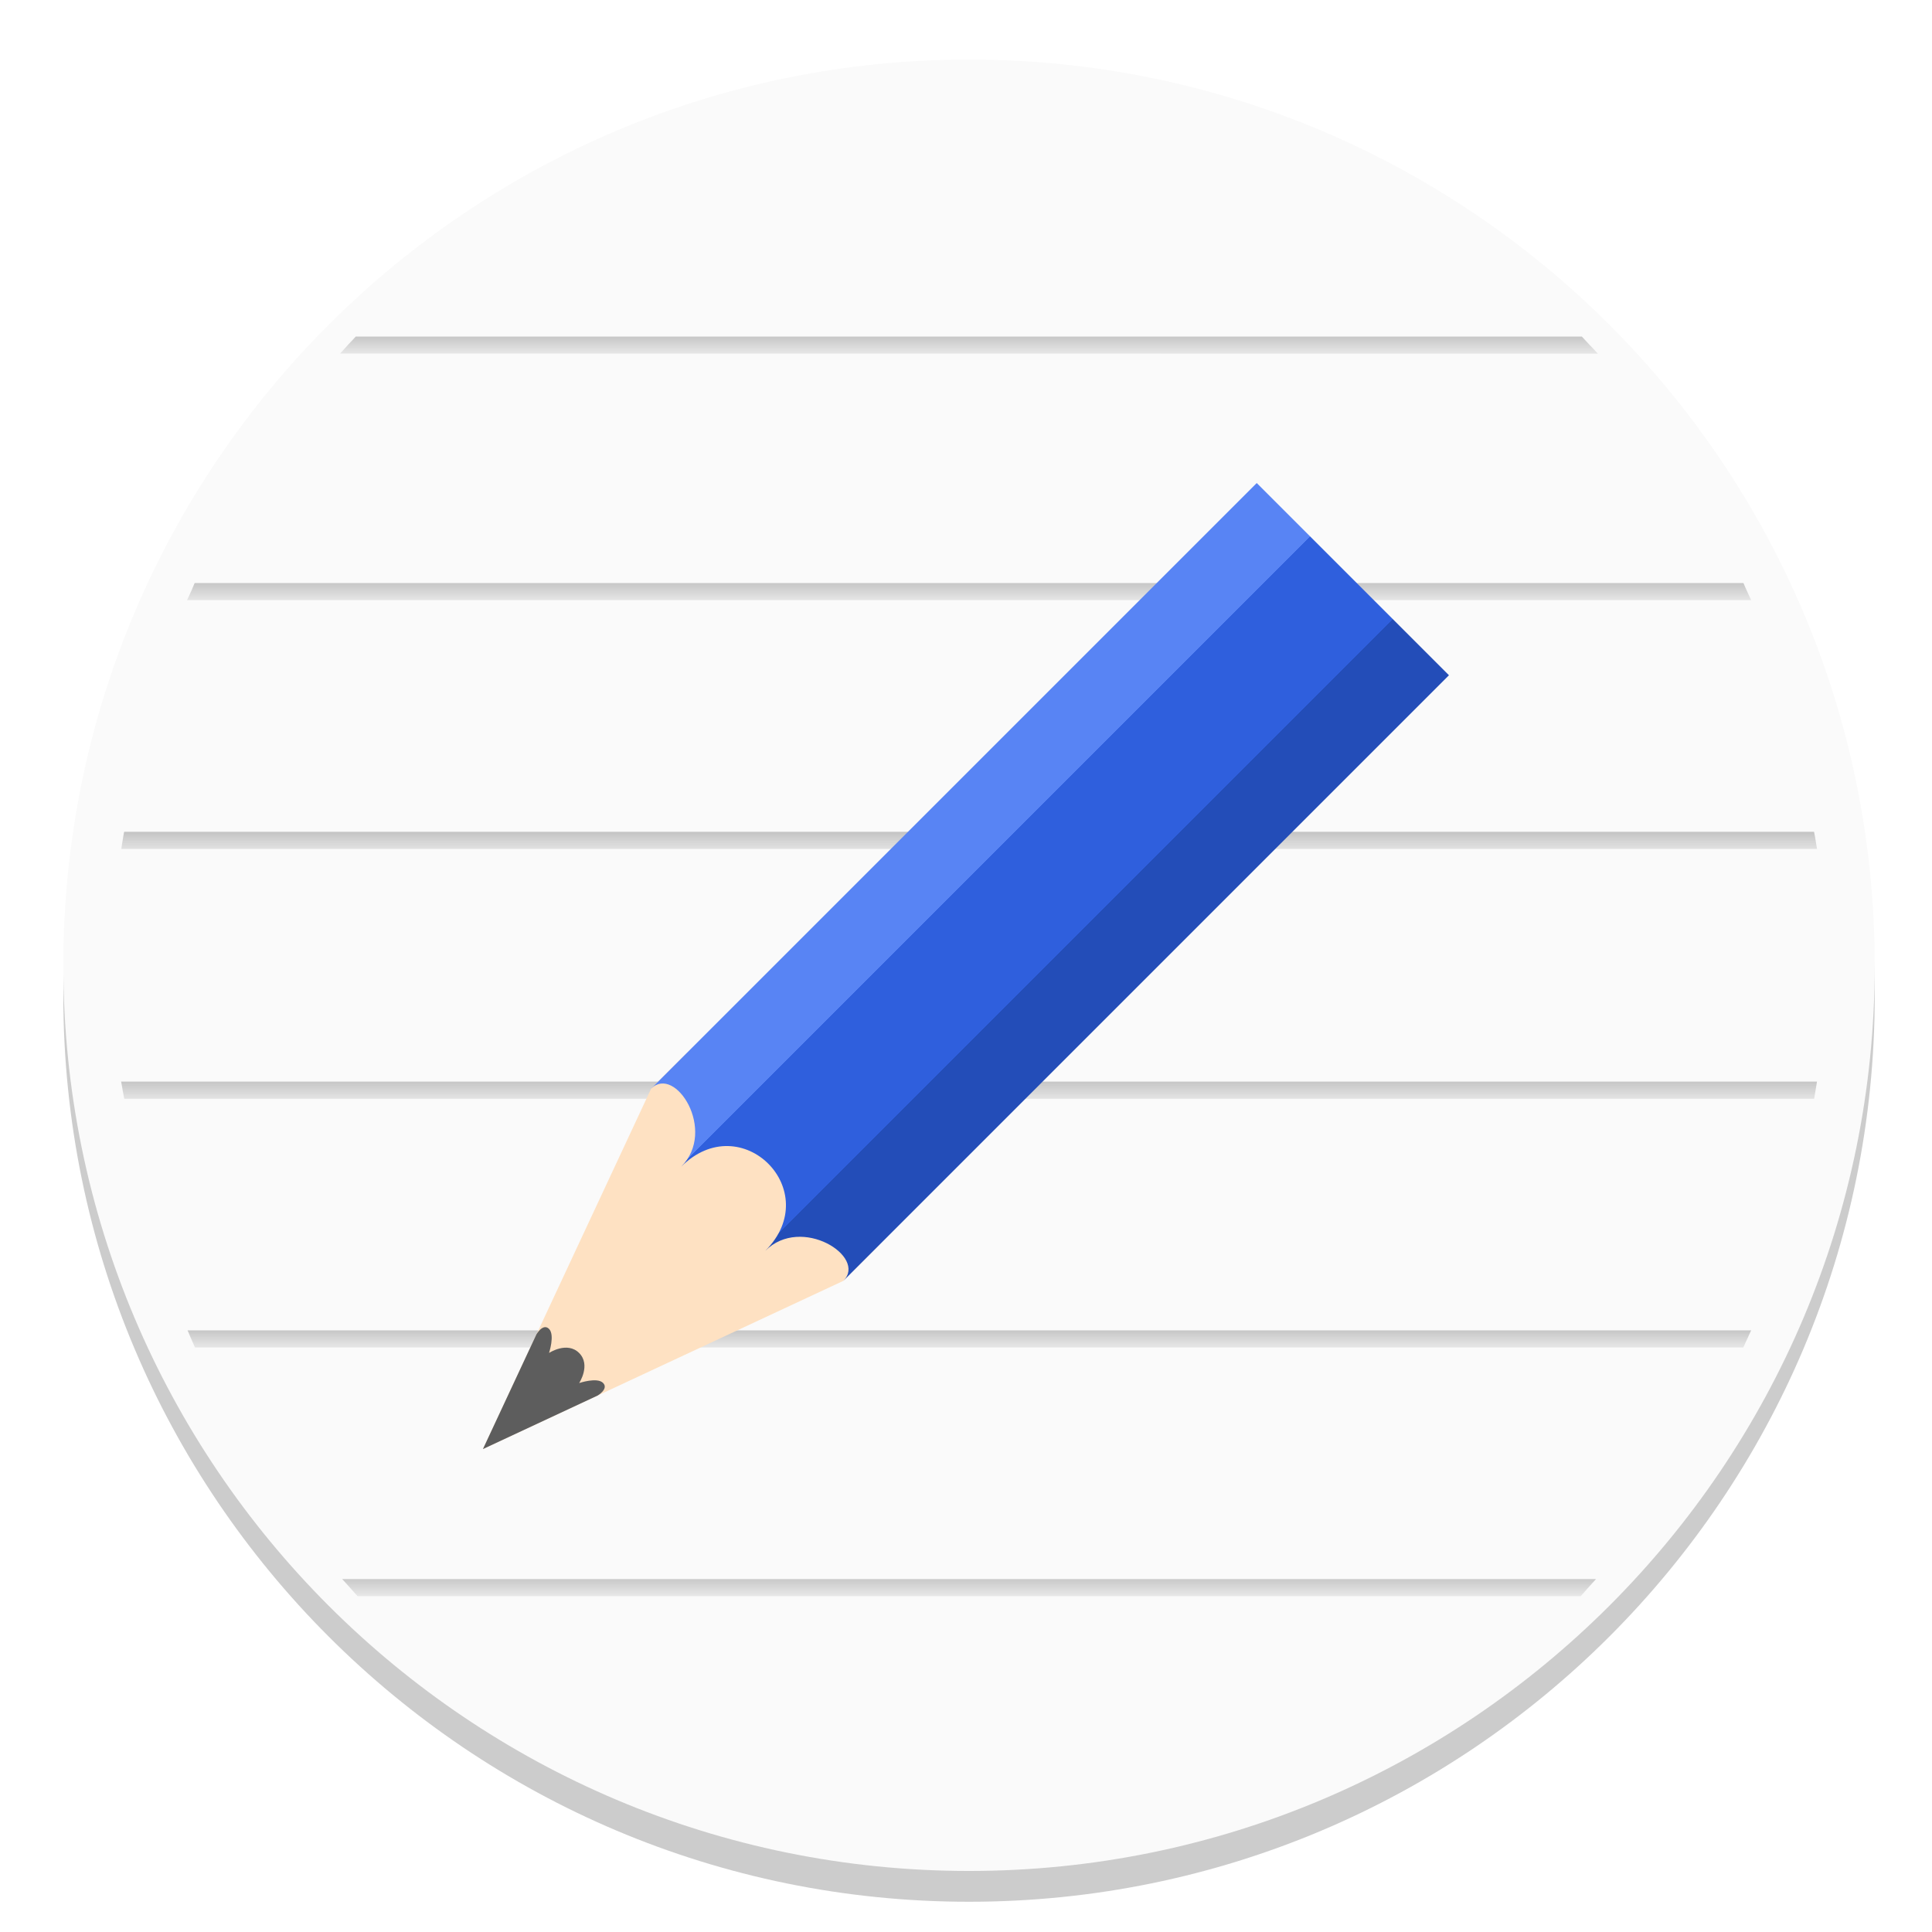
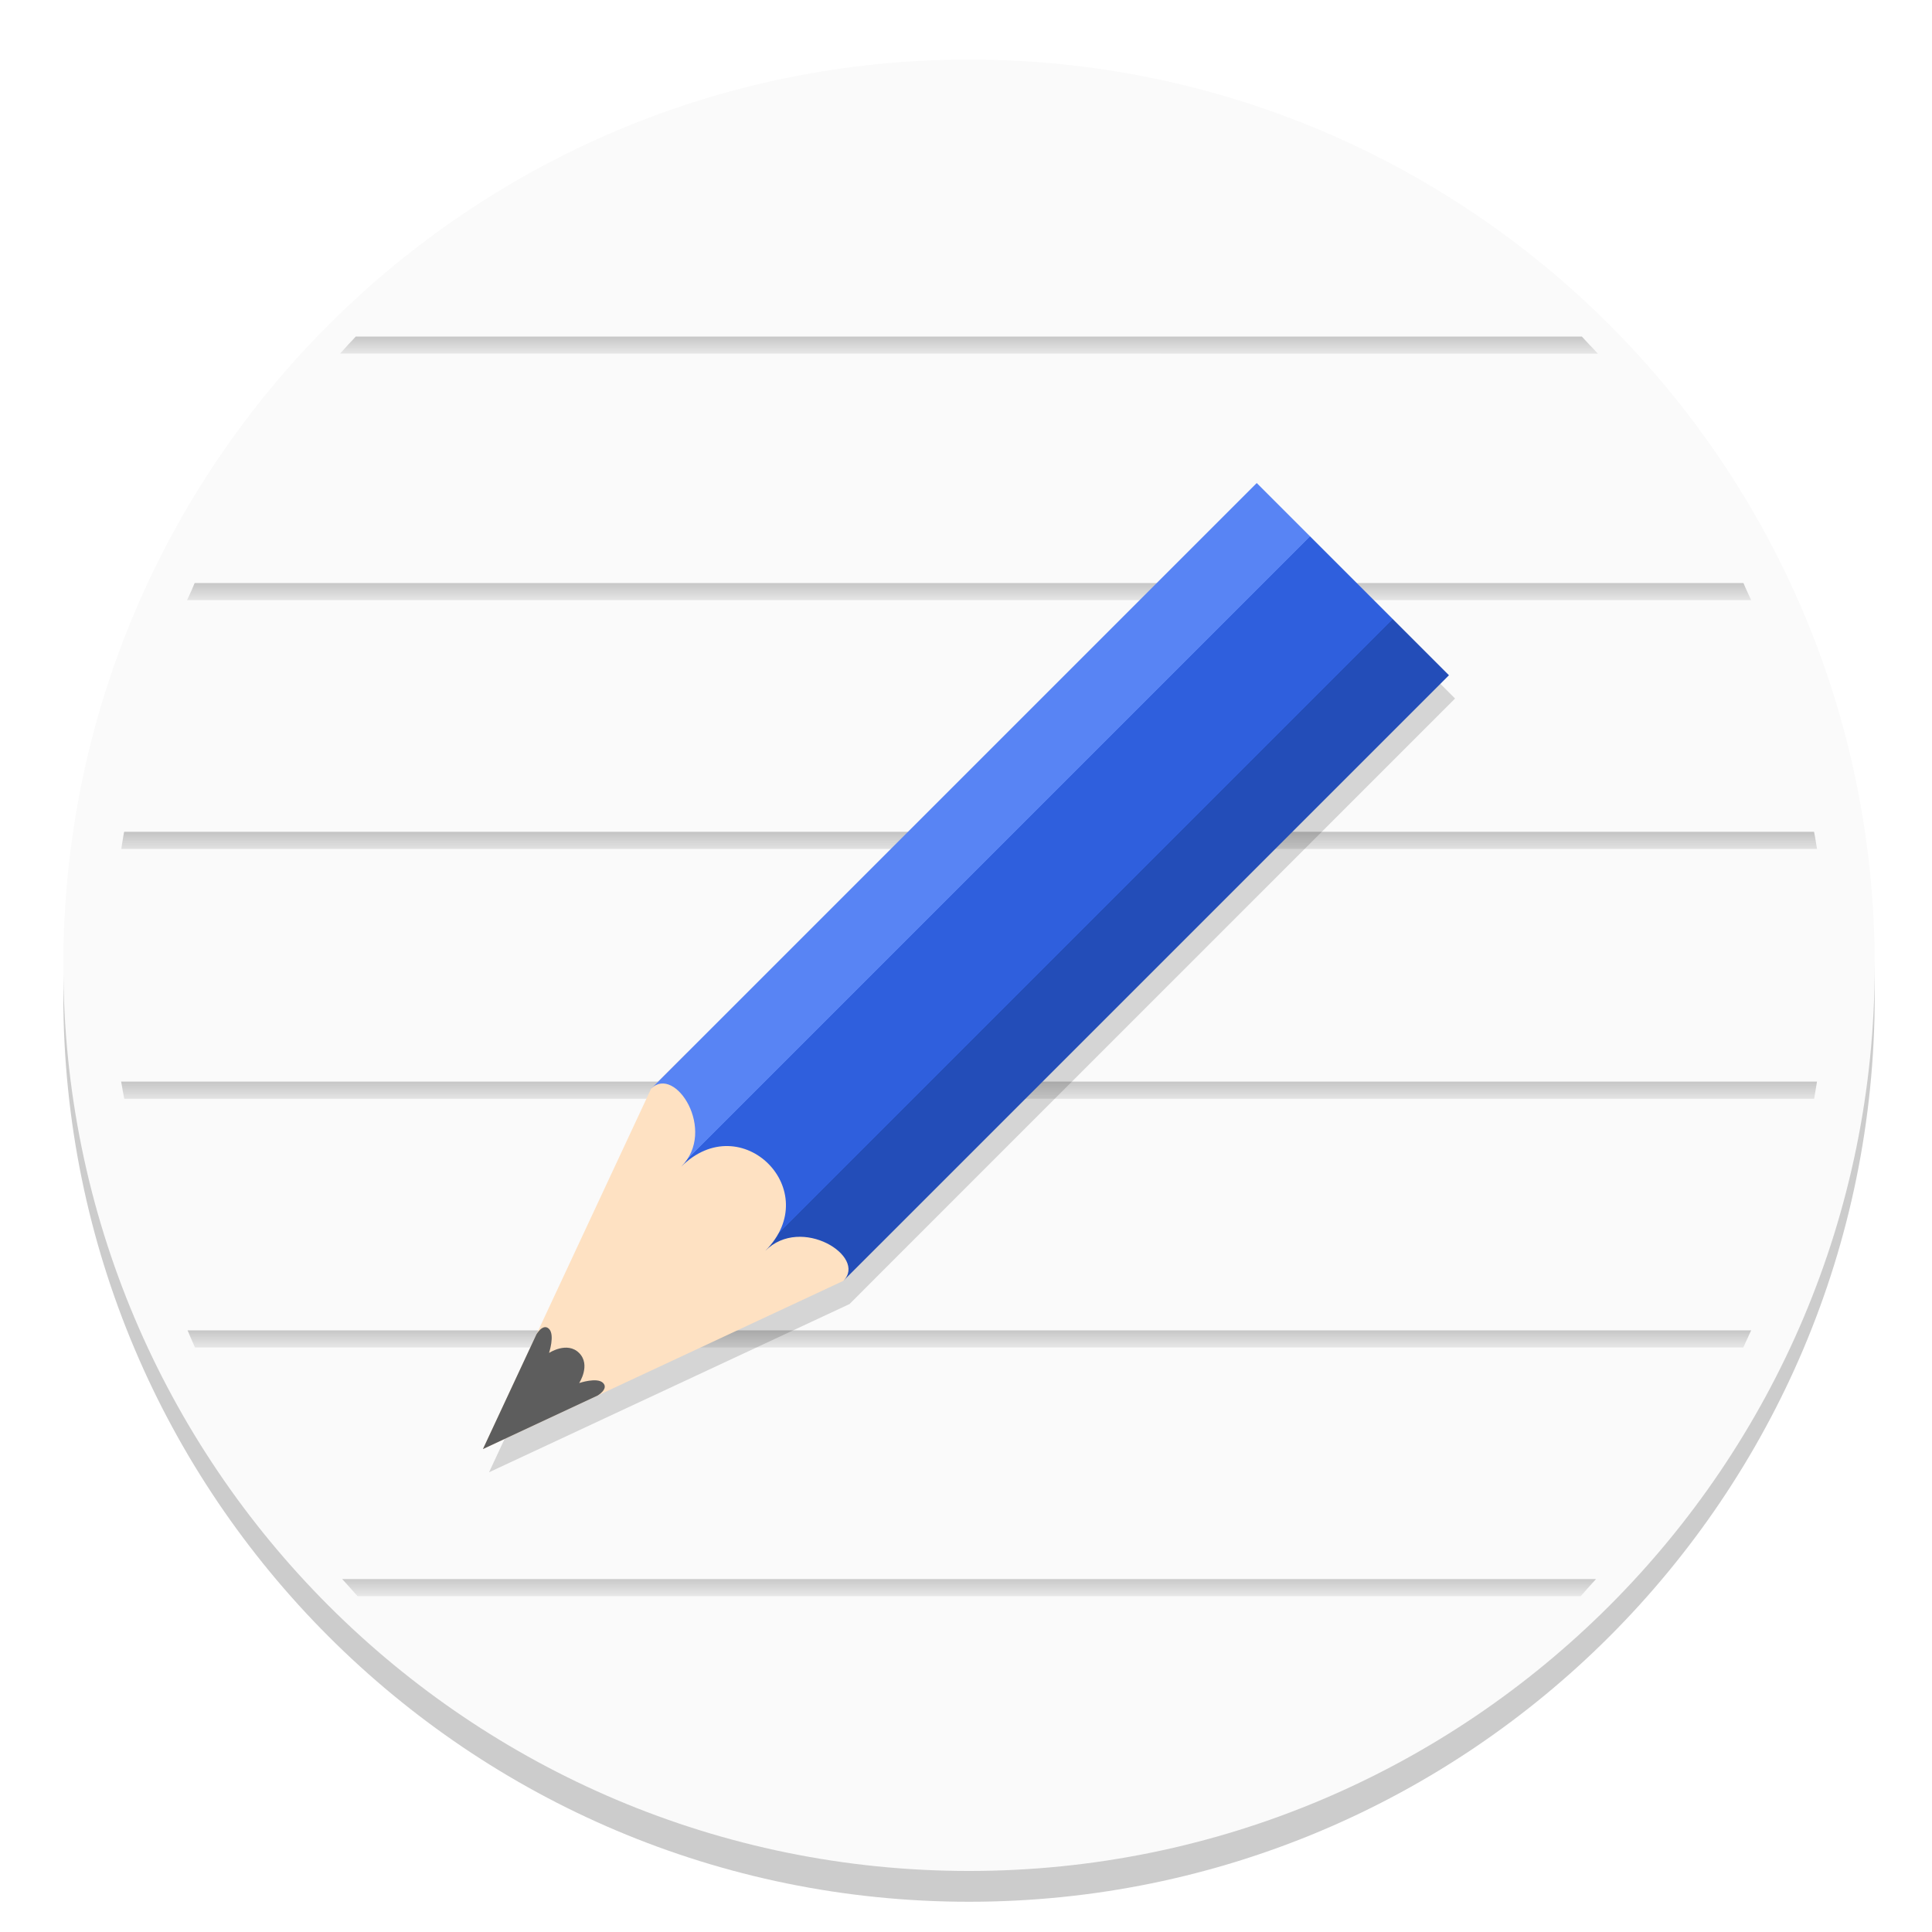
<svg xmlns="http://www.w3.org/2000/svg" xmlns:xlink="http://www.w3.org/1999/xlink" width="64" height="64" version="1.1" viewBox="0 0 16.933 16.933">
  <defs>
    <linearGradient id="f" x1="10.798" x2="10.798" y1="282.88" y2="283.29" gradientTransform="matrix(1.0543 0 0 .55499 -3.3237 125.99)" gradientUnits="userSpaceOnUse" xlink:href="#a" />
    <linearGradient id="a">
      <stop stop-color="#969696" offset="0" />
      <stop stop-color="#e6e6e6" stop-opacity=".902" offset="1" />
    </linearGradient>
    <linearGradient id="g" x1="8.817" x2="8.817" y1="293.7" y2="294.12" gradientTransform="matrix(.94579 0 0 .555 .28524 130.86)" gradientUnits="userSpaceOnUse" xlink:href="#a" />
    <linearGradient id="e" x1="7.998" x2="7.998" y1="284.98" y2="285.41" gradientTransform="matrix(.94579 0 0 .555 .49316 126.98)" gradientUnits="userSpaceOnUse" xlink:href="#a" />
    <linearGradient id="d" x1="8.764" x2="8.764" y1="287.18" y2="287.64" gradientTransform="matrix(.94579 0 0 .555 .48658 127.95)" gradientUnits="userSpaceOnUse" xlink:href="#a" />
    <linearGradient id="c" x1="8.318" x2="8.318" y1="289.36" y2="289.81" gradientTransform="matrix(.94579 0 0 .555 .46856 128.92)" gradientUnits="userSpaceOnUse" xlink:href="#a" />
    <linearGradient id="b" x1="8.255" x2="8.255" y1="291.55" y2="291.96" gradientTransform="matrix(.94579 0 0 .55502 .57869 129.88)" gradientUnits="userSpaceOnUse" xlink:href="#a" />
    <linearGradient id="h" x1="624" x2="688" y1="369.24" y2="369.24" gradientUnits="userSpaceOnUse">
      <stop stop-color="#5884f4" offset="0" />
      <stop stop-color="#5884f4" offset=".278" />
      <stop stop-color="#2f5fdd" offset=".278" />
      <stop stop-color="#2f5fdd" offset=".707" />
      <stop stop-color="#234db8" offset=".709" />
      <stop stop-color="#234db8" offset="1" />
    </linearGradient>
  </defs>
  <g transform="translate(0 -280.07)">
    <circle cx="8.493" cy="288.8" r="7.938" opacity=".2" stroke-width=".14" />
    <circle cx="8.493" cy="288.53" r="7.938" fill="#fafafa" style="paint-order:normal" />
    <path d="m3.118 283.02c-0.042 0.044-0.079 0.084-0.137 0.149l11.024 9.8e-4c-0.059-0.061-0.086-0.092-0.141-0.15z" fill="url(#f)" opacity=".6" style="paint-order:normal" />
    <path d="m2.999 293.91c0.049 0.052 0.081 0.091 0.135 0.15h10.72c0.05-0.056 0.075-0.086 0.134-0.15z" fill="url(#g)" opacity=".6" style="paint-order:normal" />
    <path d="m1.706 285.18c-0.022 0.052-0.037 0.089-0.066 0.15h13.708c-0.024-0.05-0.046-0.101-0.068-0.15z" fill="url(#e)" opacity=".6" style="paint-order:normal" />
    <path d="m1.088 287.36c-0.01 0.049-0.016 0.1-0.025 0.15h14.862c-0.009-0.05-0.015-0.101-0.026-0.15z" fill="url(#d)" opacity=".6" style="paint-order:normal" />
    <path d="m1.062 289.55c0.009 0.05 0.017 0.1 0.027 0.15h14.811c0.009-0.054 0.017-0.097 0.025-0.15z" fill="url(#c)" opacity=".6" style="paint-order:normal" />
    <path d="m1.644 291.73c0.022 0.053 0.04 0.093 0.065 0.15h13.57c0.023-0.051 0.037-0.08 0.069-0.15z" fill="url(#b)" opacity=".6" style="paint-order:normal" />
    <circle cx="-330.35" cy="-48.312" r="0" fill="#5e4aa6" stroke-width=".265" />
  </g>
  <g transform="matrix(.026324 .026324 -.028551 .028551 -1.6011 -16.003)" enable-background="new" stroke-width="2">
+     <path transform="matrix(5.0254 -4.6334 5.0254 4.6334 334.37 252.21)" d="m41.834 16.771-20.062 20.062-3.795 8.133c-1.17e-4 2.02e-4 -0.004 0.006-0.004 0.006l-1.772 3.799h0.002l3.797-1.772 8.141-3.799 1.193-1.195 18.867-18.865-6.367-6.369z" opacity=".15" stroke-width=".293" />
    <path d="m688 319.36-32 81.138-32-81.138v-11.064h64z" fill="#fee1c2" />
-     <path d="m645.81 374.68 10.188 25.817 10.188-25.817s0.776-2.766-1.206-2.766-3.947 3.688-3.947 3.688-1.035-4.61-5.014-4.61c-3.978 0-5.014 4.61-5.014 4.61s-2.008-3.688-4.008-3.688-1.188 2.766-1.188 2.766z" color="#000000" enable-background="accumulate" fill="#5d5d5d" />
+     <path d="m645.81 374.68 10.188 25.817 10.188-25.817s0.776-2.766-1.206-2.766-3.947 3.688-3.947 3.688-1.035-4.61-5.014-4.61-5.014 4.61-5.014 4.61-2.008-3.688-4.008-3.688-1.188 2.766-1.188 2.766z" color="#000000" enable-background="accumulate" fill="#5d5d5d" />
    <path d="m624 319.36c0-7.376 18-3.688 18 7.376 0-18.44 28-18.44 28 0 0-11.064 18-14.752 18-7.376v-185.9h-64z" fill="url(#h)" />
  </g>
</svg>
